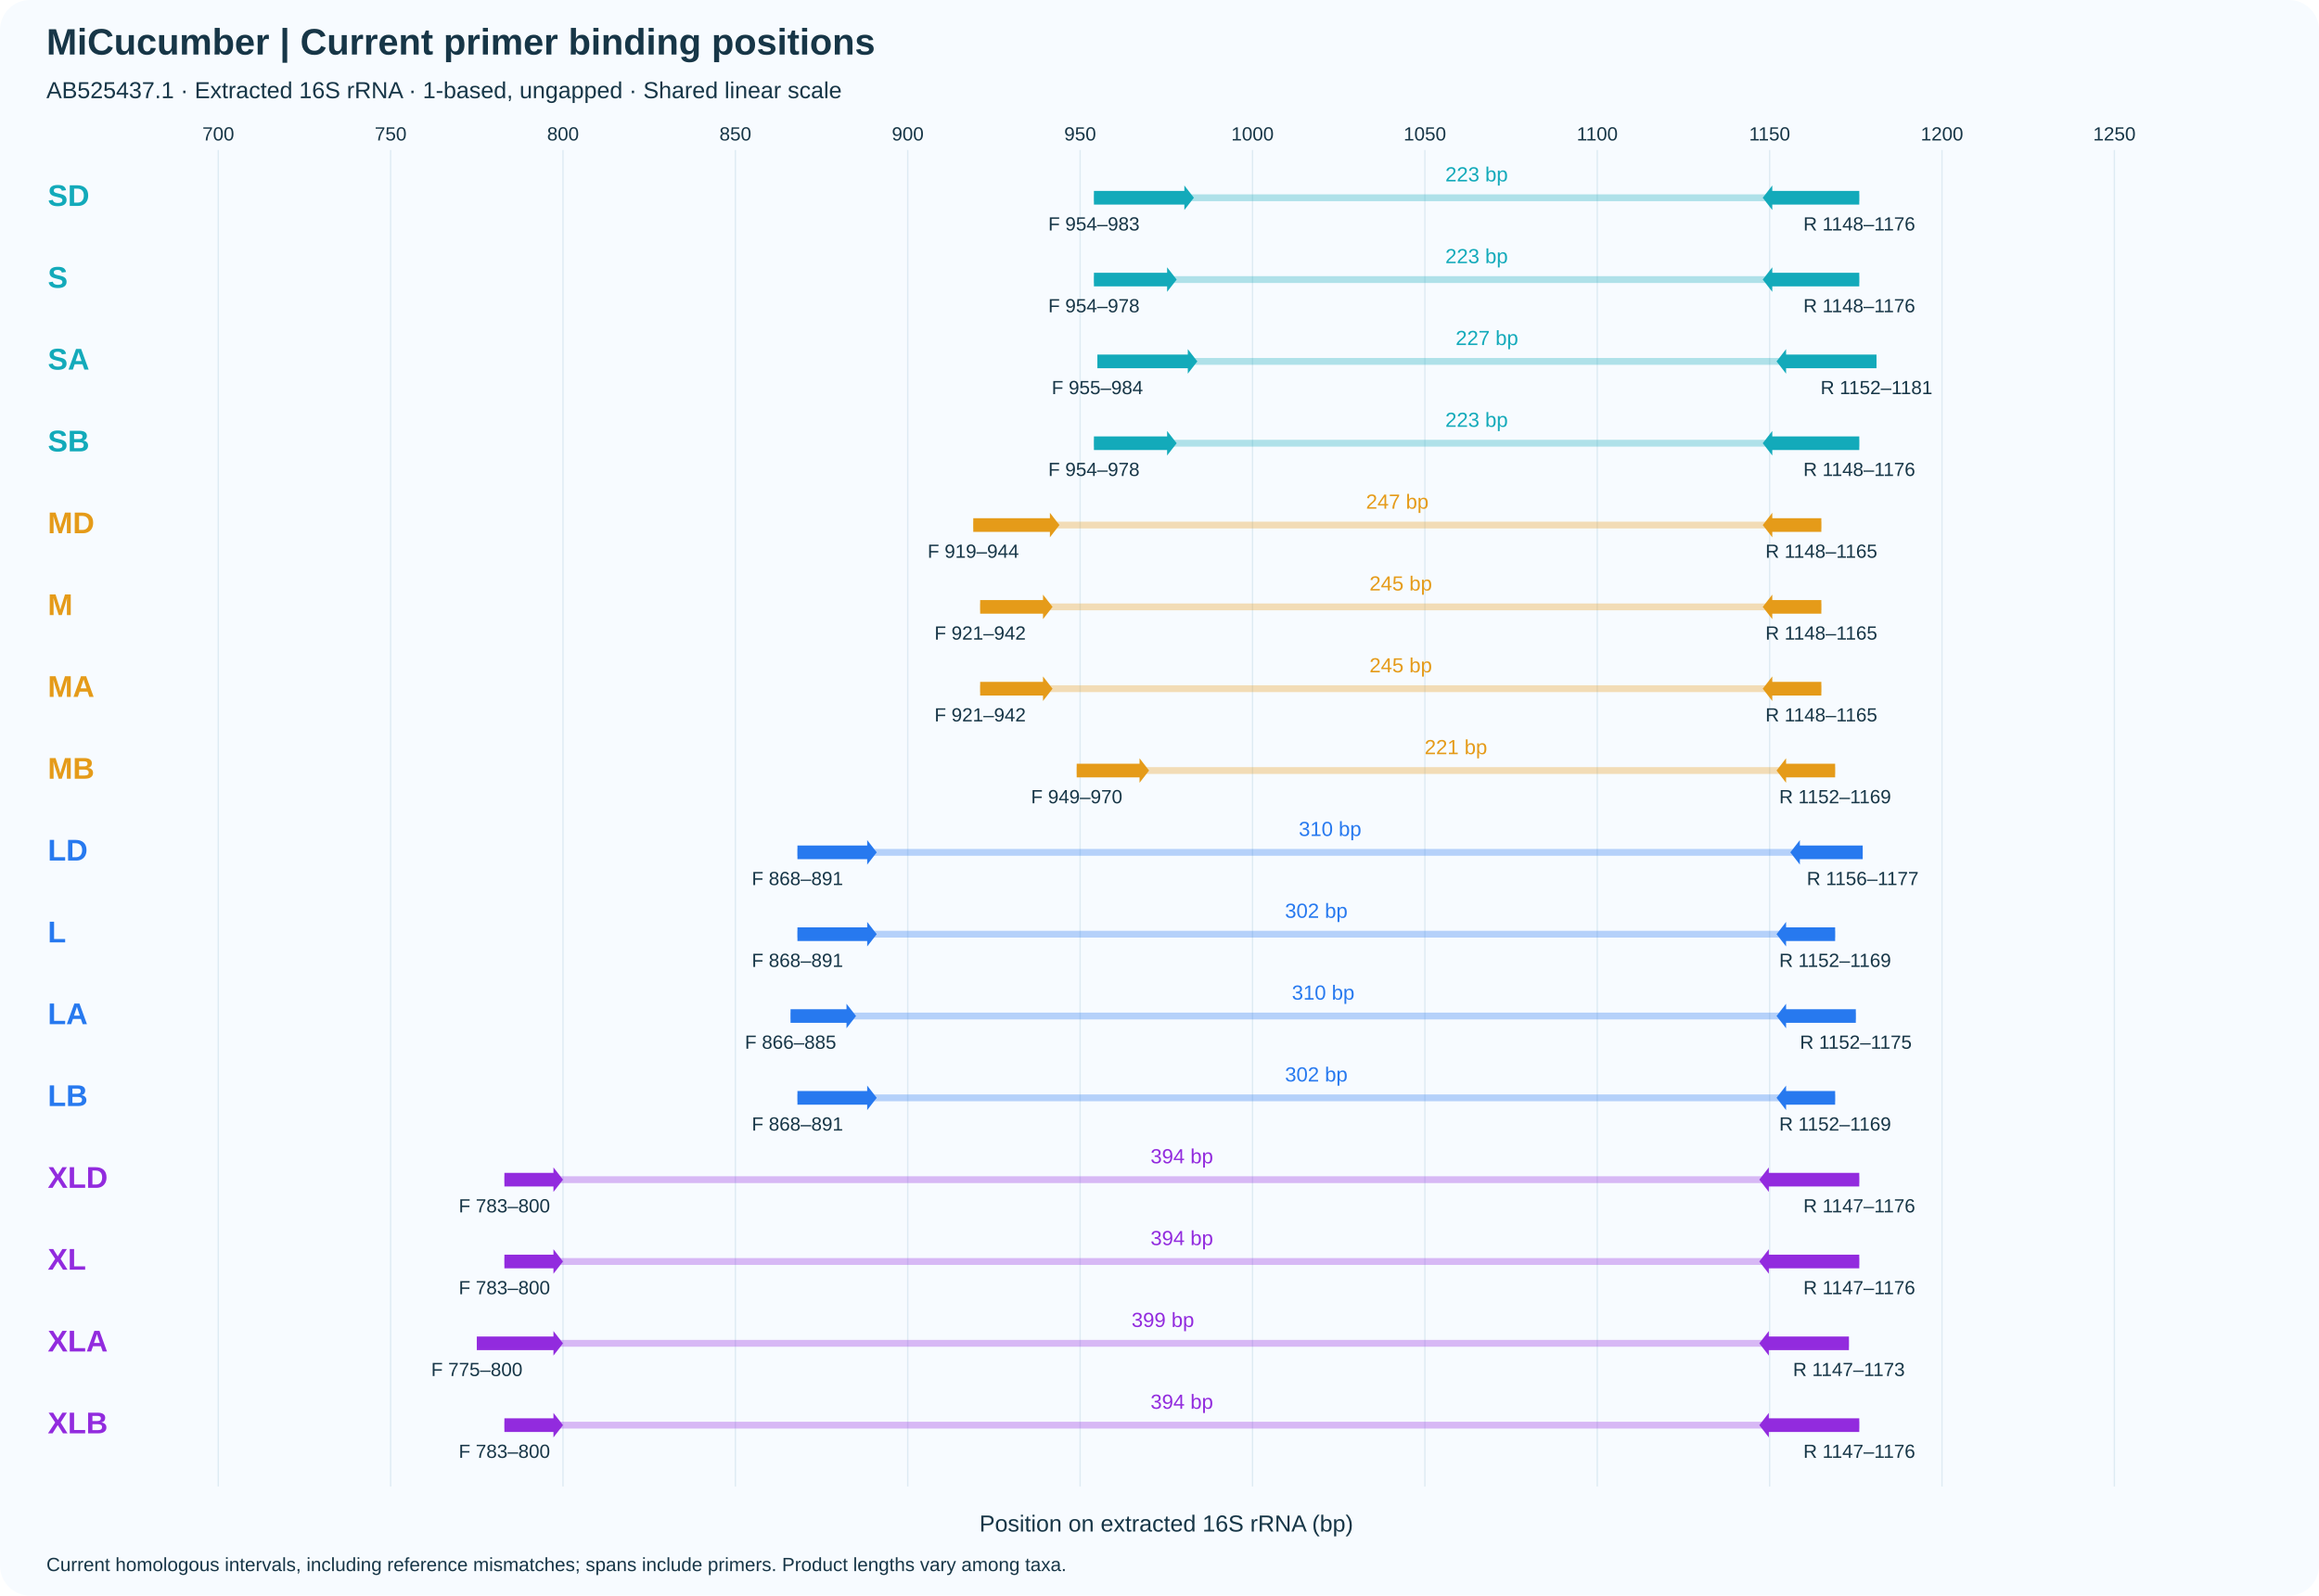
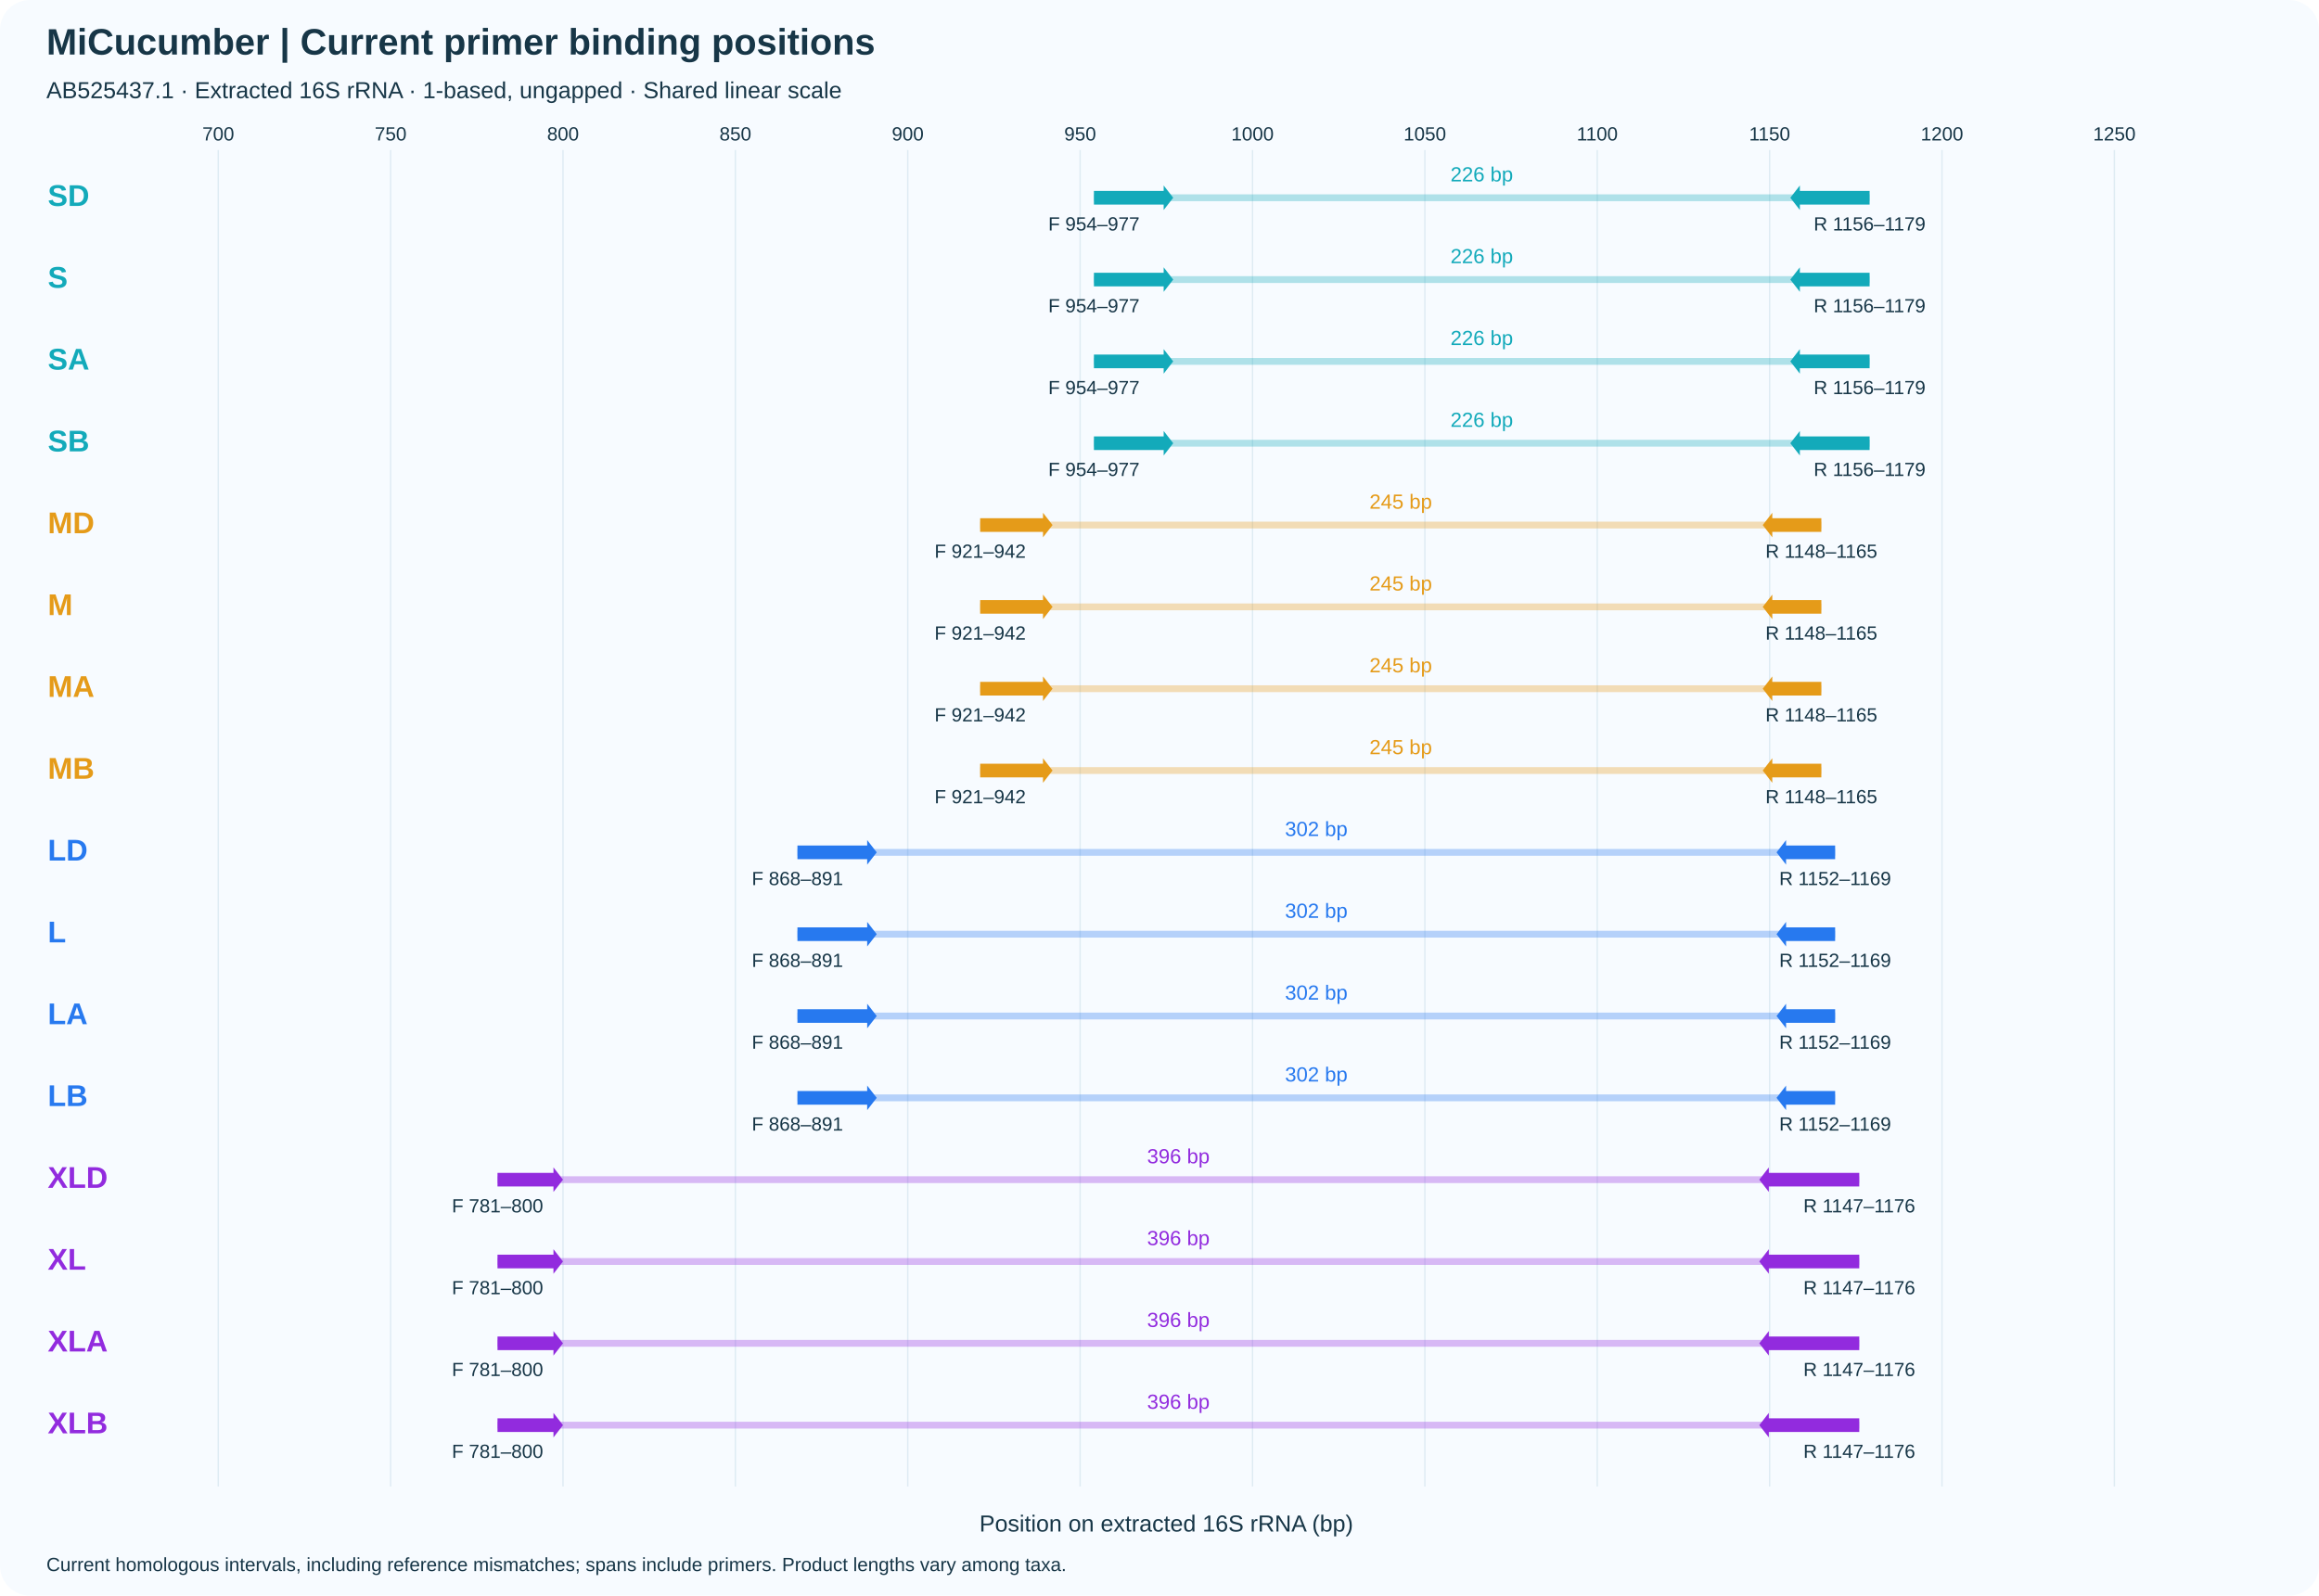
<svg xmlns="http://www.w3.org/2000/svg" width="1700" height="1170" viewBox="0 0 1700 1170">
  <rect width="100%" height="100%" rx="22" fill="#f7fbff" />
  <g font-family="Arial,sans-serif" fill="#173647">
    <text x="34" y="40" font-size="27" font-weight="bold">MiCucumber | Current primer binding positions</text>
    <text x="34" y="72" font-size="17">AB525437.1 · Extracted 16S rRNA · 1-based, ungapped · Shared linear scale</text>
    <line x1="160.0" x2="160.0" y1="110" y2="1090" stroke="#deebf3" />
    <text x="160.0" y="103" text-anchor="middle" font-size="14">700</text>
    <line x1="286.364" x2="286.364" y1="110" y2="1090" stroke="#deebf3" />
    <text x="286.364" y="103" text-anchor="middle" font-size="14">750</text>
    <line x1="412.727" x2="412.727" y1="110" y2="1090" stroke="#deebf3" />
    <text x="412.727" y="103" text-anchor="middle" font-size="14">800</text>
    <line x1="539.091" x2="539.091" y1="110" y2="1090" stroke="#deebf3" />
    <text x="539.091" y="103" text-anchor="middle" font-size="14">850</text>
    <line x1="665.455" x2="665.455" y1="110" y2="1090" stroke="#deebf3" />
    <text x="665.455" y="103" text-anchor="middle" font-size="14">900</text>
    <line x1="791.818" x2="791.818" y1="110" y2="1090" stroke="#deebf3" />
    <text x="791.818" y="103" text-anchor="middle" font-size="14">950</text>
    <line x1="918.182" x2="918.182" y1="110" y2="1090" stroke="#deebf3" />
    <text x="918.182" y="103" text-anchor="middle" font-size="14">1000</text>
    <line x1="1044.545" x2="1044.545" y1="110" y2="1090" stroke="#deebf3" />
    <text x="1044.545" y="103" text-anchor="middle" font-size="14">1050</text>
    <line x1="1170.909" x2="1170.909" y1="110" y2="1090" stroke="#deebf3" />
    <text x="1170.909" y="103" text-anchor="middle" font-size="14">1100</text>
    <line x1="1297.273" x2="1297.273" y1="110" y2="1090" stroke="#deebf3" />
    <text x="1297.273" y="103" text-anchor="middle" font-size="14">1150</text>
    <line x1="1423.636" x2="1423.636" y1="110" y2="1090" stroke="#deebf3" />
    <text x="1423.636" y="103" text-anchor="middle" font-size="14">1200</text>
    <line x1="1550.0" x2="1550.0" y1="110" y2="1090" stroke="#deebf3" />
    <text x="1550.0" y="103" text-anchor="middle" font-size="14">1250</text>
    <text x="35" y="151" fill="#13aaba" font-size="22" font-weight="bold">SD</text>
-     <line x1="801.927" x2="1362.982" y1="145" y2="145" stroke="#13aaba" stroke-opacity=".32" stroke-width="5" />
-     <path d="M801.927,140 H868.218 V136 L875.218,145 L868.218,154 V150 H801.927 Z" fill="#13aaba" />
-     <path d="M1362.982,140 H1299.218 V136 L1292.218,145 L1299.218,154 V150 H1362.982 Z" fill="#13aaba" />
-     <text x="1082.455" y="133" text-anchor="middle" font-size="15" fill="#13aaba">223 bp</text>
-     <text x="801.927" y="169" text-anchor="middle" font-size="14">F 954–983</text>
-     <text x="1362.982" y="169" text-anchor="middle" font-size="14">R 1148–1176</text>
+     <line x1="801.927" x2="1370.564" y1="145" y2="145" stroke="#13aaba" stroke-opacity=".32" stroke-width="5" />
+     <path d="M801.927,140 H853.055 V136 L860.055,145 L853.055,154 V150 H801.927 Z" fill="#13aaba" />
+     <path d="M1370.564,140 H1319.436 V136 L1312.436,145 L1319.436,154 V150 H1370.564 Z" fill="#13aaba" />
+     <text x="1086.245" y="133" text-anchor="middle" font-size="15" fill="#13aaba">226 bp</text>
+     <text x="801.927" y="169" text-anchor="middle" font-size="14">F 954–977</text>
+     <text x="1370.564" y="169" text-anchor="middle" font-size="14">R 1156–1179</text>
    <text x="35" y="211" fill="#13aaba" font-size="22" font-weight="bold">S</text>
-     <line x1="801.927" x2="1362.982" y1="205" y2="205" stroke="#13aaba" stroke-opacity=".32" stroke-width="5" />
-     <path d="M801.927,200 H855.582 V196 L862.582,205 L855.582,214 V210 H801.927 Z" fill="#13aaba" />
-     <path d="M1362.982,200 H1299.218 V196 L1292.218,205 L1299.218,214 V210 H1362.982 Z" fill="#13aaba" />
-     <text x="1082.455" y="193" text-anchor="middle" font-size="15" fill="#13aaba">223 bp</text>
-     <text x="801.927" y="229" text-anchor="middle" font-size="14">F 954–978</text>
-     <text x="1362.982" y="229" text-anchor="middle" font-size="14">R 1148–1176</text>
+     <line x1="801.927" x2="1370.564" y1="205" y2="205" stroke="#13aaba" stroke-opacity=".32" stroke-width="5" />
+     <path d="M801.927,200 H853.055 V196 L860.055,205 L853.055,214 V210 H801.927 Z" fill="#13aaba" />
+     <path d="M1370.564,200 H1319.436 V196 L1312.436,205 L1319.436,214 V210 H1370.564 Z" fill="#13aaba" />
+     <text x="1086.245" y="193" text-anchor="middle" font-size="15" fill="#13aaba">226 bp</text>
+     <text x="801.927" y="229" text-anchor="middle" font-size="14">F 954–977</text>
+     <text x="1370.564" y="229" text-anchor="middle" font-size="14">R 1156–1179</text>
    <text x="35" y="271" fill="#13aaba" font-size="22" font-weight="bold">SA</text>
-     <line x1="804.455" x2="1375.618" y1="265" y2="265" stroke="#13aaba" stroke-opacity=".32" stroke-width="5" />
-     <path d="M804.455,260 H870.745 V256 L877.745,265 L870.745,274 V270 H804.455 Z" fill="#13aaba" />
-     <path d="M1375.618,260 H1309.327 V256 L1302.327,265 L1309.327,274 V270 H1375.618 Z" fill="#13aaba" />
-     <text x="1090.036" y="253" text-anchor="middle" font-size="15" fill="#13aaba">227 bp</text>
-     <text x="804.455" y="289" text-anchor="middle" font-size="14">F 955–984</text>
-     <text x="1375.618" y="289" text-anchor="middle" font-size="14">R 1152–1181</text>
+     <line x1="801.927" x2="1370.564" y1="265" y2="265" stroke="#13aaba" stroke-opacity=".32" stroke-width="5" />
+     <path d="M801.927,260 H853.055 V256 L860.055,265 L853.055,274 V270 H801.927 Z" fill="#13aaba" />
+     <path d="M1370.564,260 H1319.436 V256 L1312.436,265 L1319.436,274 V270 H1370.564 Z" fill="#13aaba" />
+     <text x="1086.245" y="253" text-anchor="middle" font-size="15" fill="#13aaba">226 bp</text>
+     <text x="801.927" y="289" text-anchor="middle" font-size="14">F 954–977</text>
+     <text x="1370.564" y="289" text-anchor="middle" font-size="14">R 1156–1179</text>
    <text x="35" y="331" fill="#13aaba" font-size="22" font-weight="bold">SB</text>
-     <line x1="801.927" x2="1362.982" y1="325" y2="325" stroke="#13aaba" stroke-opacity=".32" stroke-width="5" />
-     <path d="M801.927,320 H855.582 V316 L862.582,325 L855.582,334 V330 H801.927 Z" fill="#13aaba" />
-     <path d="M1362.982,320 H1299.218 V316 L1292.218,325 L1299.218,334 V330 H1362.982 Z" fill="#13aaba" />
-     <text x="1082.455" y="313" text-anchor="middle" font-size="15" fill="#13aaba">223 bp</text>
-     <text x="801.927" y="349" text-anchor="middle" font-size="14">F 954–978</text>
-     <text x="1362.982" y="349" text-anchor="middle" font-size="14">R 1148–1176</text>
+     <line x1="801.927" x2="1370.564" y1="325" y2="325" stroke="#13aaba" stroke-opacity=".32" stroke-width="5" />
+     <path d="M801.927,320 H853.055 V316 L860.055,325 L853.055,334 V330 H801.927 Z" fill="#13aaba" />
+     <path d="M1370.564,320 H1319.436 V316 L1312.436,325 L1319.436,334 V330 H1370.564 Z" fill="#13aaba" />
+     <text x="1086.245" y="313" text-anchor="middle" font-size="15" fill="#13aaba">226 bp</text>
+     <text x="801.927" y="349" text-anchor="middle" font-size="14">F 954–977</text>
+     <text x="1370.564" y="349" text-anchor="middle" font-size="14">R 1156–1179</text>
    <text x="35" y="391" fill="#e59b19" font-size="22" font-weight="bold">MD</text>
-     <line x1="713.473" x2="1335.182" y1="385" y2="385" stroke="#e59b19" stroke-opacity=".32" stroke-width="5" />
-     <path d="M713.473,380 H769.655 V376 L776.655,385 L769.655,394 V390 H713.473 Z" fill="#e59b19" />
+     <line x1="718.527" x2="1335.182" y1="385" y2="385" stroke="#e59b19" stroke-opacity=".32" stroke-width="5" />
+     <path d="M718.527,380 H764.6 V376 L771.6,385 L764.6,394 V390 H718.527 Z" fill="#e59b19" />
    <path d="M1335.182,380 H1299.218 V376 L1292.218,385 L1299.218,394 V390 H1335.182 Z" fill="#e59b19" />
-     <text x="1024.327" y="373" text-anchor="middle" font-size="15" fill="#e59b19">247 bp</text>
-     <text x="713.473" y="409" text-anchor="middle" font-size="14">F 919–944</text>
+     <text x="1026.855" y="373" text-anchor="middle" font-size="15" fill="#e59b19">245 bp</text>
+     <text x="718.527" y="409" text-anchor="middle" font-size="14">F 921–942</text>
    <text x="1335.182" y="409" text-anchor="middle" font-size="14">R 1148–1165</text>
    <text x="35" y="451" fill="#e59b19" font-size="22" font-weight="bold">M</text>
    <line x1="718.527" x2="1335.182" y1="445" y2="445" stroke="#e59b19" stroke-opacity=".32" stroke-width="5" />
    <path d="M718.527,440 H764.6 V436 L771.6,445 L764.6,454 V450 H718.527 Z" fill="#e59b19" />
    <path d="M1335.182,440 H1299.218 V436 L1292.218,445 L1299.218,454 V450 H1335.182 Z" fill="#e59b19" />
    <text x="1026.855" y="433" text-anchor="middle" font-size="15" fill="#e59b19">245 bp</text>
    <text x="718.527" y="469" text-anchor="middle" font-size="14">F 921–942</text>
    <text x="1335.182" y="469" text-anchor="middle" font-size="14">R 1148–1165</text>
    <text x="35" y="511" fill="#e59b19" font-size="22" font-weight="bold">MA</text>
    <line x1="718.527" x2="1335.182" y1="505" y2="505" stroke="#e59b19" stroke-opacity=".32" stroke-width="5" />
    <path d="M718.527,500 H764.6 V496 L771.6,505 L764.6,514 V510 H718.527 Z" fill="#e59b19" />
    <path d="M1335.182,500 H1299.218 V496 L1292.218,505 L1299.218,514 V510 H1335.182 Z" fill="#e59b19" />
    <text x="1026.855" y="493" text-anchor="middle" font-size="15" fill="#e59b19">245 bp</text>
    <text x="718.527" y="529" text-anchor="middle" font-size="14">F 921–942</text>
    <text x="1335.182" y="529" text-anchor="middle" font-size="14">R 1148–1165</text>
    <text x="35" y="571" fill="#e59b19" font-size="22" font-weight="bold">MB</text>
-     <line x1="789.291" x2="1345.291" y1="565" y2="565" stroke="#e59b19" stroke-opacity=".32" stroke-width="5" />
-     <path d="M789.291,560 H835.364 V556 L842.364,565 L835.364,574 V570 H789.291 Z" fill="#e59b19" />
-     <path d="M1345.291,560 H1309.327 V556 L1302.327,565 L1309.327,574 V570 H1345.291 Z" fill="#e59b19" />
-     <text x="1067.291" y="553" text-anchor="middle" font-size="15" fill="#e59b19">221 bp</text>
-     <text x="789.291" y="589" text-anchor="middle" font-size="14">F 949–970</text>
-     <text x="1345.291" y="589" text-anchor="middle" font-size="14">R 1152–1169</text>
+     <line x1="718.527" x2="1335.182" y1="565" y2="565" stroke="#e59b19" stroke-opacity=".32" stroke-width="5" />
+     <path d="M718.527,560 H764.6 V556 L771.6,565 L764.6,574 V570 H718.527 Z" fill="#e59b19" />
+     <path d="M1335.182,560 H1299.218 V556 L1292.218,565 L1299.218,574 V570 H1335.182 Z" fill="#e59b19" />
+     <text x="1026.855" y="553" text-anchor="middle" font-size="15" fill="#e59b19">245 bp</text>
+     <text x="718.527" y="589" text-anchor="middle" font-size="14">F 921–942</text>
+     <text x="1335.182" y="589" text-anchor="middle" font-size="14">R 1148–1165</text>
    <text x="35" y="631" fill="#2779ef" font-size="22" font-weight="bold">LD</text>
-     <line x1="584.582" x2="1365.509" y1="625" y2="625" stroke="#2779ef" stroke-opacity=".32" stroke-width="5" />
+     <line x1="584.582" x2="1345.291" y1="625" y2="625" stroke="#2779ef" stroke-opacity=".32" stroke-width="5" />
    <path d="M584.582,620 H635.709 V616 L642.709,625 L635.709,634 V630 H584.582 Z" fill="#2779ef" />
-     <path d="M1365.509,620 H1319.436 V616 L1312.436,625 L1319.436,634 V630 H1365.509 Z" fill="#2779ef" />
-     <text x="975.045" y="613" text-anchor="middle" font-size="15" fill="#2779ef">310 bp</text>
+     <path d="M1345.291,620 H1309.327 V616 L1302.327,625 L1309.327,634 V630 H1345.291 Z" fill="#2779ef" />
+     <text x="964.936" y="613" text-anchor="middle" font-size="15" fill="#2779ef">302 bp</text>
    <text x="584.582" y="649" text-anchor="middle" font-size="14">F 868–891</text>
-     <text x="1365.509" y="649" text-anchor="middle" font-size="14">R 1156–1177</text>
+     <text x="1345.291" y="649" text-anchor="middle" font-size="14">R 1152–1169</text>
    <text x="35" y="691" fill="#2779ef" font-size="22" font-weight="bold">L</text>
    <line x1="584.582" x2="1345.291" y1="685" y2="685" stroke="#2779ef" stroke-opacity=".32" stroke-width="5" />
    <path d="M584.582,680 H635.709 V676 L642.709,685 L635.709,694 V690 H584.582 Z" fill="#2779ef" />
    <path d="M1345.291,680 H1309.327 V676 L1302.327,685 L1309.327,694 V690 H1345.291 Z" fill="#2779ef" />
    <text x="964.936" y="673" text-anchor="middle" font-size="15" fill="#2779ef">302 bp</text>
    <text x="584.582" y="709" text-anchor="middle" font-size="14">F 868–891</text>
    <text x="1345.291" y="709" text-anchor="middle" font-size="14">R 1152–1169</text>
    <text x="35" y="751" fill="#2779ef" font-size="22" font-weight="bold">LA</text>
-     <line x1="579.527" x2="1360.455" y1="745" y2="745" stroke="#2779ef" stroke-opacity=".32" stroke-width="5" />
-     <path d="M579.527,740 H620.545 V736 L627.545,745 L620.545,754 V750 H579.527 Z" fill="#2779ef" />
-     <path d="M1360.455,740 H1309.327 V736 L1302.327,745 L1309.327,754 V750 H1360.455 Z" fill="#2779ef" />
-     <text x="969.991" y="733" text-anchor="middle" font-size="15" fill="#2779ef">310 bp</text>
-     <text x="579.527" y="769" text-anchor="middle" font-size="14">F 866–885</text>
-     <text x="1360.455" y="769" text-anchor="middle" font-size="14">R 1152–1175</text>
+     <line x1="584.582" x2="1345.291" y1="745" y2="745" stroke="#2779ef" stroke-opacity=".32" stroke-width="5" />
+     <path d="M584.582,740 H635.709 V736 L642.709,745 L635.709,754 V750 H584.582 Z" fill="#2779ef" />
+     <path d="M1345.291,740 H1309.327 V736 L1302.327,745 L1309.327,754 V750 H1345.291 Z" fill="#2779ef" />
+     <text x="964.936" y="733" text-anchor="middle" font-size="15" fill="#2779ef">302 bp</text>
+     <text x="584.582" y="769" text-anchor="middle" font-size="14">F 868–891</text>
+     <text x="1345.291" y="769" text-anchor="middle" font-size="14">R 1152–1169</text>
    <text x="35" y="811" fill="#2779ef" font-size="22" font-weight="bold">LB</text>
    <line x1="584.582" x2="1345.291" y1="805" y2="805" stroke="#2779ef" stroke-opacity=".32" stroke-width="5" />
    <path d="M584.582,800 H635.709 V796 L642.709,805 L635.709,814 V810 H584.582 Z" fill="#2779ef" />
    <path d="M1345.291,800 H1309.327 V796 L1302.327,805 L1309.327,814 V810 H1345.291 Z" fill="#2779ef" />
    <text x="964.936" y="793" text-anchor="middle" font-size="15" fill="#2779ef">302 bp</text>
    <text x="584.582" y="829" text-anchor="middle" font-size="14">F 868–891</text>
    <text x="1345.291" y="829" text-anchor="middle" font-size="14">R 1152–1169</text>
    <text x="35" y="871" fill="#922bde" font-size="22" font-weight="bold">XLD</text>
-     <line x1="369.764" x2="1362.982" y1="865" y2="865" stroke="#922bde" stroke-opacity=".32" stroke-width="5" />
-     <path d="M369.764,860 H405.727 V856 L412.727,865 L405.727,874 V870 H369.764 Z" fill="#922bde" />
+     <line x1="364.709" x2="1362.982" y1="865" y2="865" stroke="#922bde" stroke-opacity=".32" stroke-width="5" />
+     <path d="M364.709,860 H405.727 V856 L412.727,865 L405.727,874 V870 H364.709 Z" fill="#922bde" />
    <path d="M1362.982,860 H1296.691 V856 L1289.691,865 L1296.691,874 V870 H1362.982 Z" fill="#922bde" />
-     <text x="866.373" y="853" text-anchor="middle" font-size="15" fill="#922bde">394 bp</text>
-     <text x="369.764" y="889" text-anchor="middle" font-size="14">F 783–800</text>
+     <text x="863.845" y="853" text-anchor="middle" font-size="15" fill="#922bde">396 bp</text>
+     <text x="364.709" y="889" text-anchor="middle" font-size="14">F 781–800</text>
    <text x="1362.982" y="889" text-anchor="middle" font-size="14">R 1147–1176</text>
    <text x="35" y="931" fill="#922bde" font-size="22" font-weight="bold">XL</text>
-     <line x1="369.764" x2="1362.982" y1="925" y2="925" stroke="#922bde" stroke-opacity=".32" stroke-width="5" />
-     <path d="M369.764,920 H405.727 V916 L412.727,925 L405.727,934 V930 H369.764 Z" fill="#922bde" />
+     <line x1="364.709" x2="1362.982" y1="925" y2="925" stroke="#922bde" stroke-opacity=".32" stroke-width="5" />
+     <path d="M364.709,920 H405.727 V916 L412.727,925 L405.727,934 V930 H364.709 Z" fill="#922bde" />
    <path d="M1362.982,920 H1296.691 V916 L1289.691,925 L1296.691,934 V930 H1362.982 Z" fill="#922bde" />
-     <text x="866.373" y="913" text-anchor="middle" font-size="15" fill="#922bde">394 bp</text>
-     <text x="369.764" y="949" text-anchor="middle" font-size="14">F 783–800</text>
+     <text x="863.845" y="913" text-anchor="middle" font-size="15" fill="#922bde">396 bp</text>
+     <text x="364.709" y="949" text-anchor="middle" font-size="14">F 781–800</text>
    <text x="1362.982" y="949" text-anchor="middle" font-size="14">R 1147–1176</text>
    <text x="35" y="991" fill="#922bde" font-size="22" font-weight="bold">XLA</text>
-     <line x1="349.545" x2="1355.4" y1="985" y2="985" stroke="#922bde" stroke-opacity=".32" stroke-width="5" />
-     <path d="M349.545,980 H405.727 V976 L412.727,985 L405.727,994 V990 H349.545 Z" fill="#922bde" />
-     <path d="M1355.4,980 H1296.691 V976 L1289.691,985 L1296.691,994 V990 H1355.4 Z" fill="#922bde" />
-     <text x="852.473" y="973" text-anchor="middle" font-size="15" fill="#922bde">399 bp</text>
-     <text x="349.545" y="1009" text-anchor="middle" font-size="14">F 775–800</text>
-     <text x="1355.4" y="1009" text-anchor="middle" font-size="14">R 1147–1173</text>
+     <line x1="364.709" x2="1362.982" y1="985" y2="985" stroke="#922bde" stroke-opacity=".32" stroke-width="5" />
+     <path d="M364.709,980 H405.727 V976 L412.727,985 L405.727,994 V990 H364.709 Z" fill="#922bde" />
+     <path d="M1362.982,980 H1296.691 V976 L1289.691,985 L1296.691,994 V990 H1362.982 Z" fill="#922bde" />
+     <text x="863.845" y="973" text-anchor="middle" font-size="15" fill="#922bde">396 bp</text>
+     <text x="364.709" y="1009" text-anchor="middle" font-size="14">F 781–800</text>
+     <text x="1362.982" y="1009" text-anchor="middle" font-size="14">R 1147–1176</text>
    <text x="35" y="1051" fill="#922bde" font-size="22" font-weight="bold">XLB</text>
-     <line x1="369.764" x2="1362.982" y1="1045" y2="1045" stroke="#922bde" stroke-opacity=".32" stroke-width="5" />
-     <path d="M369.764,1040 H405.727 V1036 L412.727,1045 L405.727,1054 V1050 H369.764 Z" fill="#922bde" />
+     <line x1="364.709" x2="1362.982" y1="1045" y2="1045" stroke="#922bde" stroke-opacity=".32" stroke-width="5" />
+     <path d="M364.709,1040 H405.727 V1036 L412.727,1045 L405.727,1054 V1050 H364.709 Z" fill="#922bde" />
    <path d="M1362.982,1040 H1296.691 V1036 L1289.691,1045 L1296.691,1054 V1050 H1362.982 Z" fill="#922bde" />
-     <text x="866.373" y="1033" text-anchor="middle" font-size="15" fill="#922bde">394 bp</text>
-     <text x="369.764" y="1069" text-anchor="middle" font-size="14">F 783–800</text>
+     <text x="863.845" y="1033" text-anchor="middle" font-size="15" fill="#922bde">396 bp</text>
+     <text x="364.709" y="1069" text-anchor="middle" font-size="14">F 781–800</text>
    <text x="1362.982" y="1069" text-anchor="middle" font-size="14">R 1147–1176</text>
    <text x="855" y="1123" text-anchor="middle" font-size="17">Position on extracted 16S rRNA (bp)</text>
    <text x="34" y="1152" font-size="14">Current homologous intervals, including reference mismatches; spans include primers. Product lengths vary among taxa.</text>
  </g>
</svg>
